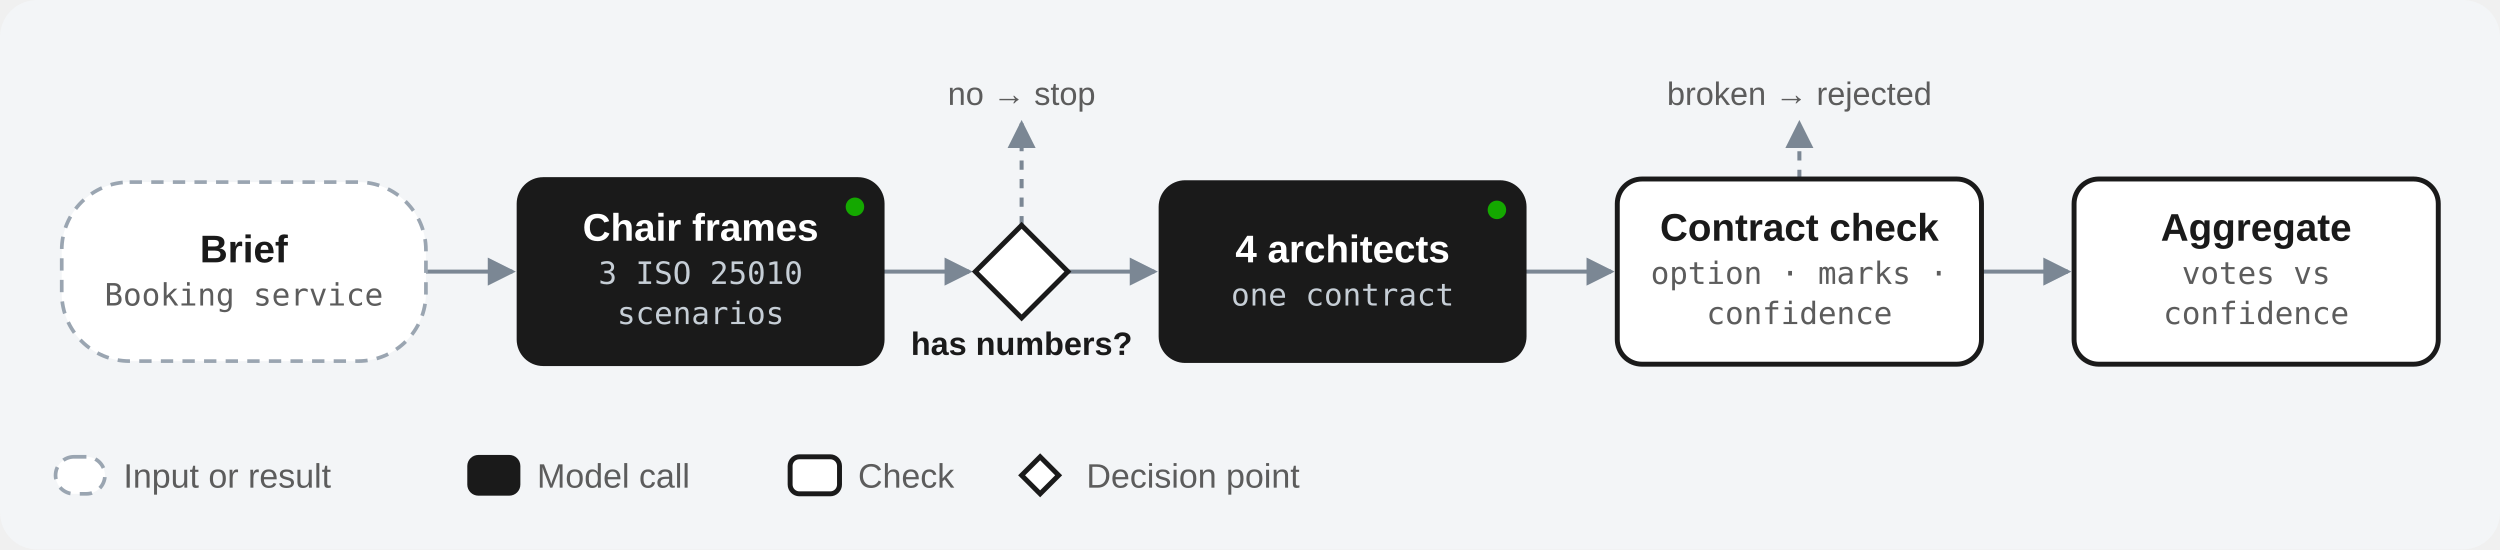
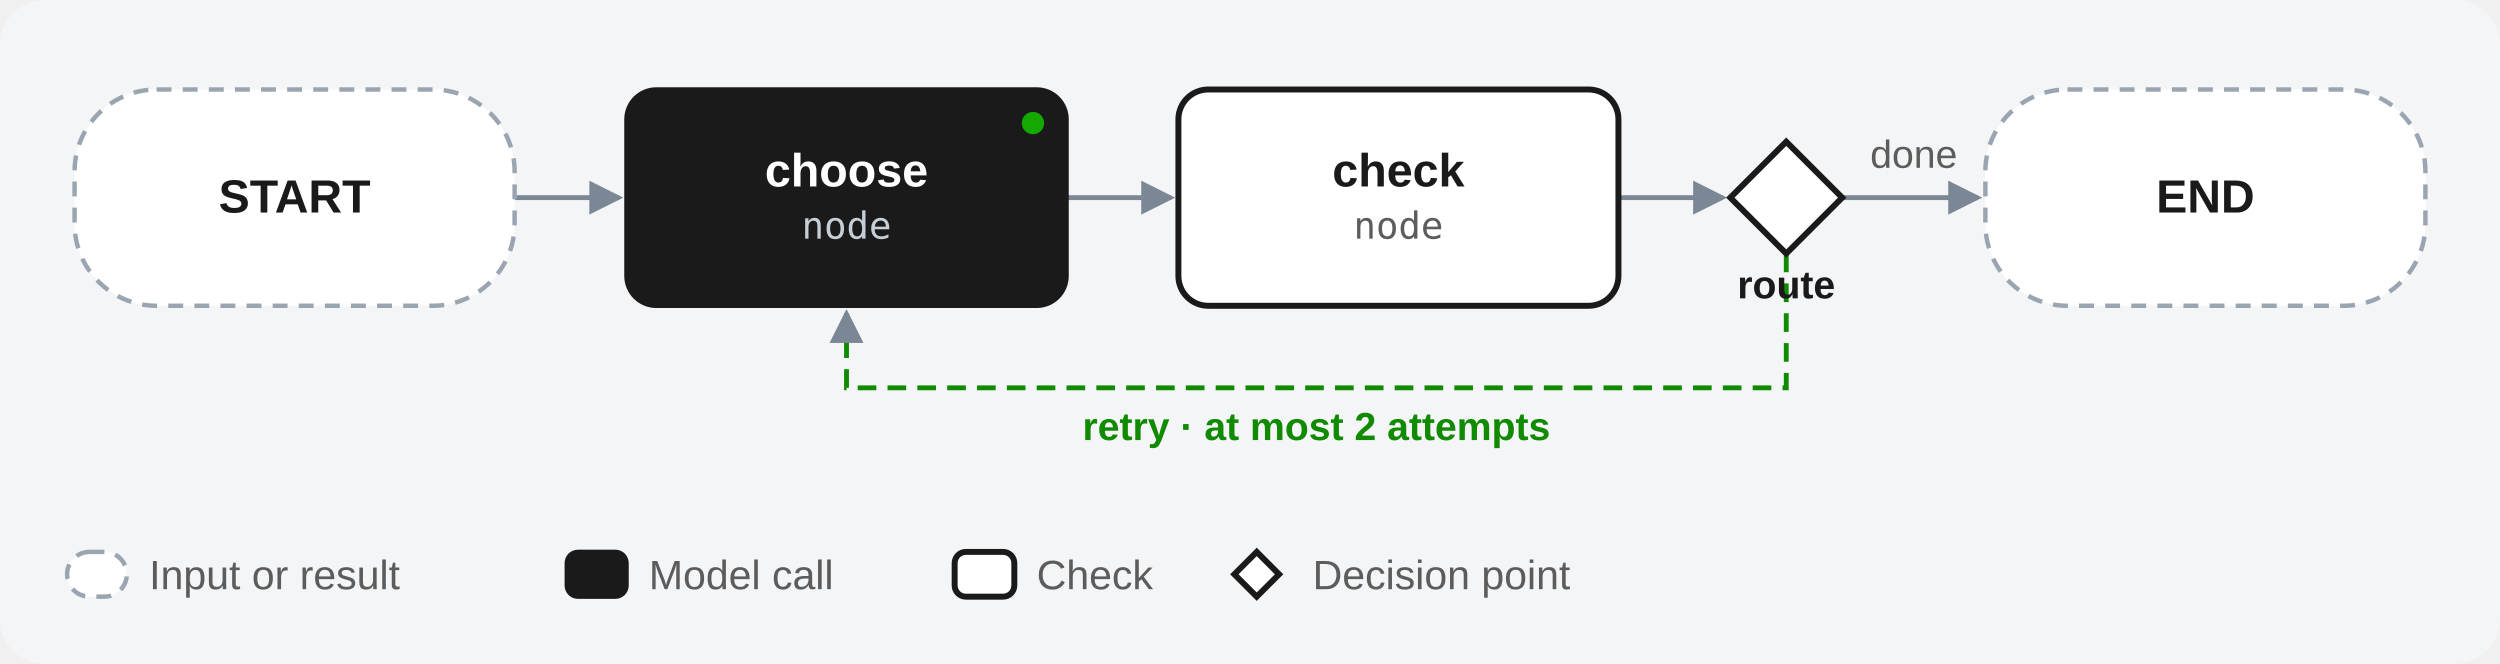
- <svg xmlns="http://www.w3.org/2000/svg" class="dg" role="img" viewBox="0 0 810 178" width="810" height="178">
+ <svg xmlns="http://www.w3.org/2000/svg" class="dg" role="img" viewBox="0 0 670.4 178" width="670.4" height="178">
  <style>text{font-family:"Helvetica Neue",Arial,sans-serif}.dg{display:block;max-width:100%;height:auto;margin:0 auto;overflow:visible;font-family:inherit}.dg rect{stroke-width:1.2}.dg-title{font-size:12.5px;font-weight:600;text-anchor:middle;fill:#1a1a1a}.dg-sub{font-family:"SF Mono",Consolas,monospace;font-size:10px;text-anchor:middle;fill:#5c5c5c}.dg-data rect{fill:#fff;stroke:#9aa5b1;stroke-dasharray:4 3}.dg-code rect{fill:#fff;stroke:#c9d2da}.dg-model rect{fill:#1a1a1a;stroke:#1a1a1a}.dg-model .dg-title{fill:#fff}.dg-model .dg-sub{fill:#c6ced6}.dg-dot{fill:#14a800}.dg-check rect{fill:#fff;stroke:#1a1a1a;stroke-width:1.6}.dg-human rect{fill:#e8f5e4;stroke:#14a800}.dg-gate path{fill:#fff;stroke:#1a1a1a;stroke-width:1.6}.dg-gate-label{font-size:10.5px;font-weight:600;text-anchor:middle;fill:#1a1a1a}.dg-edge{fill:none;stroke:#7b8794;stroke-width:1.3}.dg marker path{fill:#7b8794}.dg-exit{stroke-dasharray:3 3}.dg-loop{stroke:#108a00;stroke-dasharray:5 3}.dg-edge-label,.dg-exit-label,.dg-loop-label{font-size:10.5px;fill:#5c5c5c;text-anchor:middle}.dg-loop-label{fill:#108a00;font-weight:600}.dg-start{text-anchor:start}.dg-end{text-anchor:end}.dg-legend-text{font-size:11px;fill:#5c5c5c}</style>
-   <rect width="810" height="178" rx="12" fill="#f3f5f7" />
+   <rect width="670.4" height="178" rx="12" fill="#f3f5f7" />
  <defs>
    <marker id="arrow" viewBox="0 0 8 8" refX="7" refY="4" markerWidth="7" markerHeight="7" orient="auto-start-reverse">
      <path d="M0 0L8 4L0 8Z" />
    </marker>
  </defs>
  <g transform="translate(18 18)">
-     <path class="dg-edge" d="M120 70H148" marker-end="url(#arrow)" />
-     <path class="dg-edge" d="M268 70H296" marker-end="url(#arrow)" />
-     <path class="dg-edge" d="M328 70H356" marker-end="url(#arrow)" />
-     <path class="dg-edge" d="M476 70H504" marker-end="url(#arrow)" />
-     <path class="dg-edge" d="M624 70H652" marker-end="url(#arrow)" />
-     <path class="dg-edge dg-exit" d="M313 55V22" marker-end="url(#arrow)" />
-     <text class="dg-exit-label" x="313" y="16">no → stop</text>
-     <path class="dg-edge dg-exit" d="M565 40V22" marker-end="url(#arrow)" />
-     <text class="dg-exit-label" x="565" y="16">broken → rejected</text>
+     <path class="dg-edge" d="M120 35H148" marker-end="url(#arrow)" />
+     <path class="dg-edge" d="M268 35H296" marker-end="url(#arrow)" />
+     <path class="dg-edge" d="M416 35H444" marker-end="url(#arrow)" />
+     <path class="dg-edge" d="M476 35H512.4" marker-end="url(#arrow)" />
+     <text class="dg-edge-label" x="495.2" y="27">done</text>
+     <path class="dg-edge dg-loop" d="M461 50V86H209V66" marker-end="url(#arrow)" />
+     <text class="dg-loop-label" x="335" y="100">retry · at most 2 attempts</text>
    <g class="dg-data">
-       <rect x="2" y="41" width="118" height="58" rx="22" />
-       <text class="dg-title" x="61" y="67">Brief</text>
-       <text class="dg-sub" x="61" y="81">Booking service</text>
+       <rect x="2" y="6" width="118" height="58" rx="22" />
+       <text class="dg-title" x="61" y="39">START</text>
    </g>
    <g class="dg-model">
-       <rect x="150" y="40" width="118" height="60" rx="8" />
-       <circle class="dg-dot" cx="259" cy="49" r="3" />
-       <text class="dg-title" x="209" y="60">Chair frames</text>
-       <text class="dg-sub" x="209" y="74">3 ISO 25010</text>
-       <text class="dg-sub" x="209" y="87">scenarios</text>
+       <rect x="150" y="6" width="118" height="58" rx="8" />
+       <circle class="dg-dot" cx="259" cy="15" r="3" />
+       <text class="dg-title" x="209" y="32">choose</text>
+       <text class="dg-sub" x="209" y="46">node</text>
+     </g>
+     <g class="dg-check">
+       <rect x="298" y="6" width="118" height="58" rx="8" />
+       <text class="dg-title" x="357" y="32">check</text>
+       <text class="dg-sub" x="357" y="46">node</text>
    </g>
    <g class="dg-gate">
-       <path d="M313 55L328 70L313 85L298 70Z" />
-       <text class="dg-gate-label" x="313" y="97">
-         <tspan x="313" dy="0">has numbers?</tspan>
+       <path d="M461 20L476 35L461 50L446 35Z" />
+       <text class="dg-gate-label" x="461" y="62">
+         <tspan x="461" dy="0">route</tspan>
      </text>
    </g>
-     <g class="dg-model">
-       <rect x="358" y="41" width="118" height="58" rx="8" />
-       <circle class="dg-dot" cx="467" cy="50" r="3" />
-       <text class="dg-title" x="417" y="67">4 architects</text>
-       <text class="dg-sub" x="417" y="81">one contract</text>
-     </g>
-     <g class="dg-check">
-       <rect x="506" y="40" width="118" height="60" rx="8" />
-       <text class="dg-title" x="565" y="60">Contract check</text>
-       <text class="dg-sub" x="565" y="74">option · marks ·</text>
-       <text class="dg-sub" x="565" y="87">confidence</text>
-     </g>
-     <g class="dg-check">
-       <rect x="654" y="40" width="118" height="60" rx="8" />
-       <text class="dg-title" x="713" y="60">Aggregate</text>
-       <text class="dg-sub" x="713" y="74">votes vs</text>
-       <text class="dg-sub" x="713" y="87">confidence</text>
+     <g class="dg-data">
+       <rect x="514.4" y="6" width="118" height="58" rx="22" />
+       <text class="dg-title" x="573.4" y="39">END</text>
    </g>
  </g>
  <g transform="translate(18 148)">
    <g class="dg-data">
      <rect x="0" y="0" width="16" height="12" rx="6" />
    </g>
    <text class="dg-legend-text" x="22" y="10">Input or result</text>
    <g class="dg-model">
      <rect x="134" y="0" width="16" height="12" rx="3" />
    </g>
    <text class="dg-legend-text" x="156" y="10">Model call</text>
    <g class="dg-check">
      <rect x="238" y="0" width="16" height="12" rx="3" />
    </g>
    <text class="dg-legend-text" x="260" y="10">Check</text>
    <g class="dg-gate">
      <path d="M319 0L325 6L319 12L313 6Z" />
    </g>
    <text class="dg-legend-text" x="334" y="10">Decision point</text>
  </g>
</svg>
